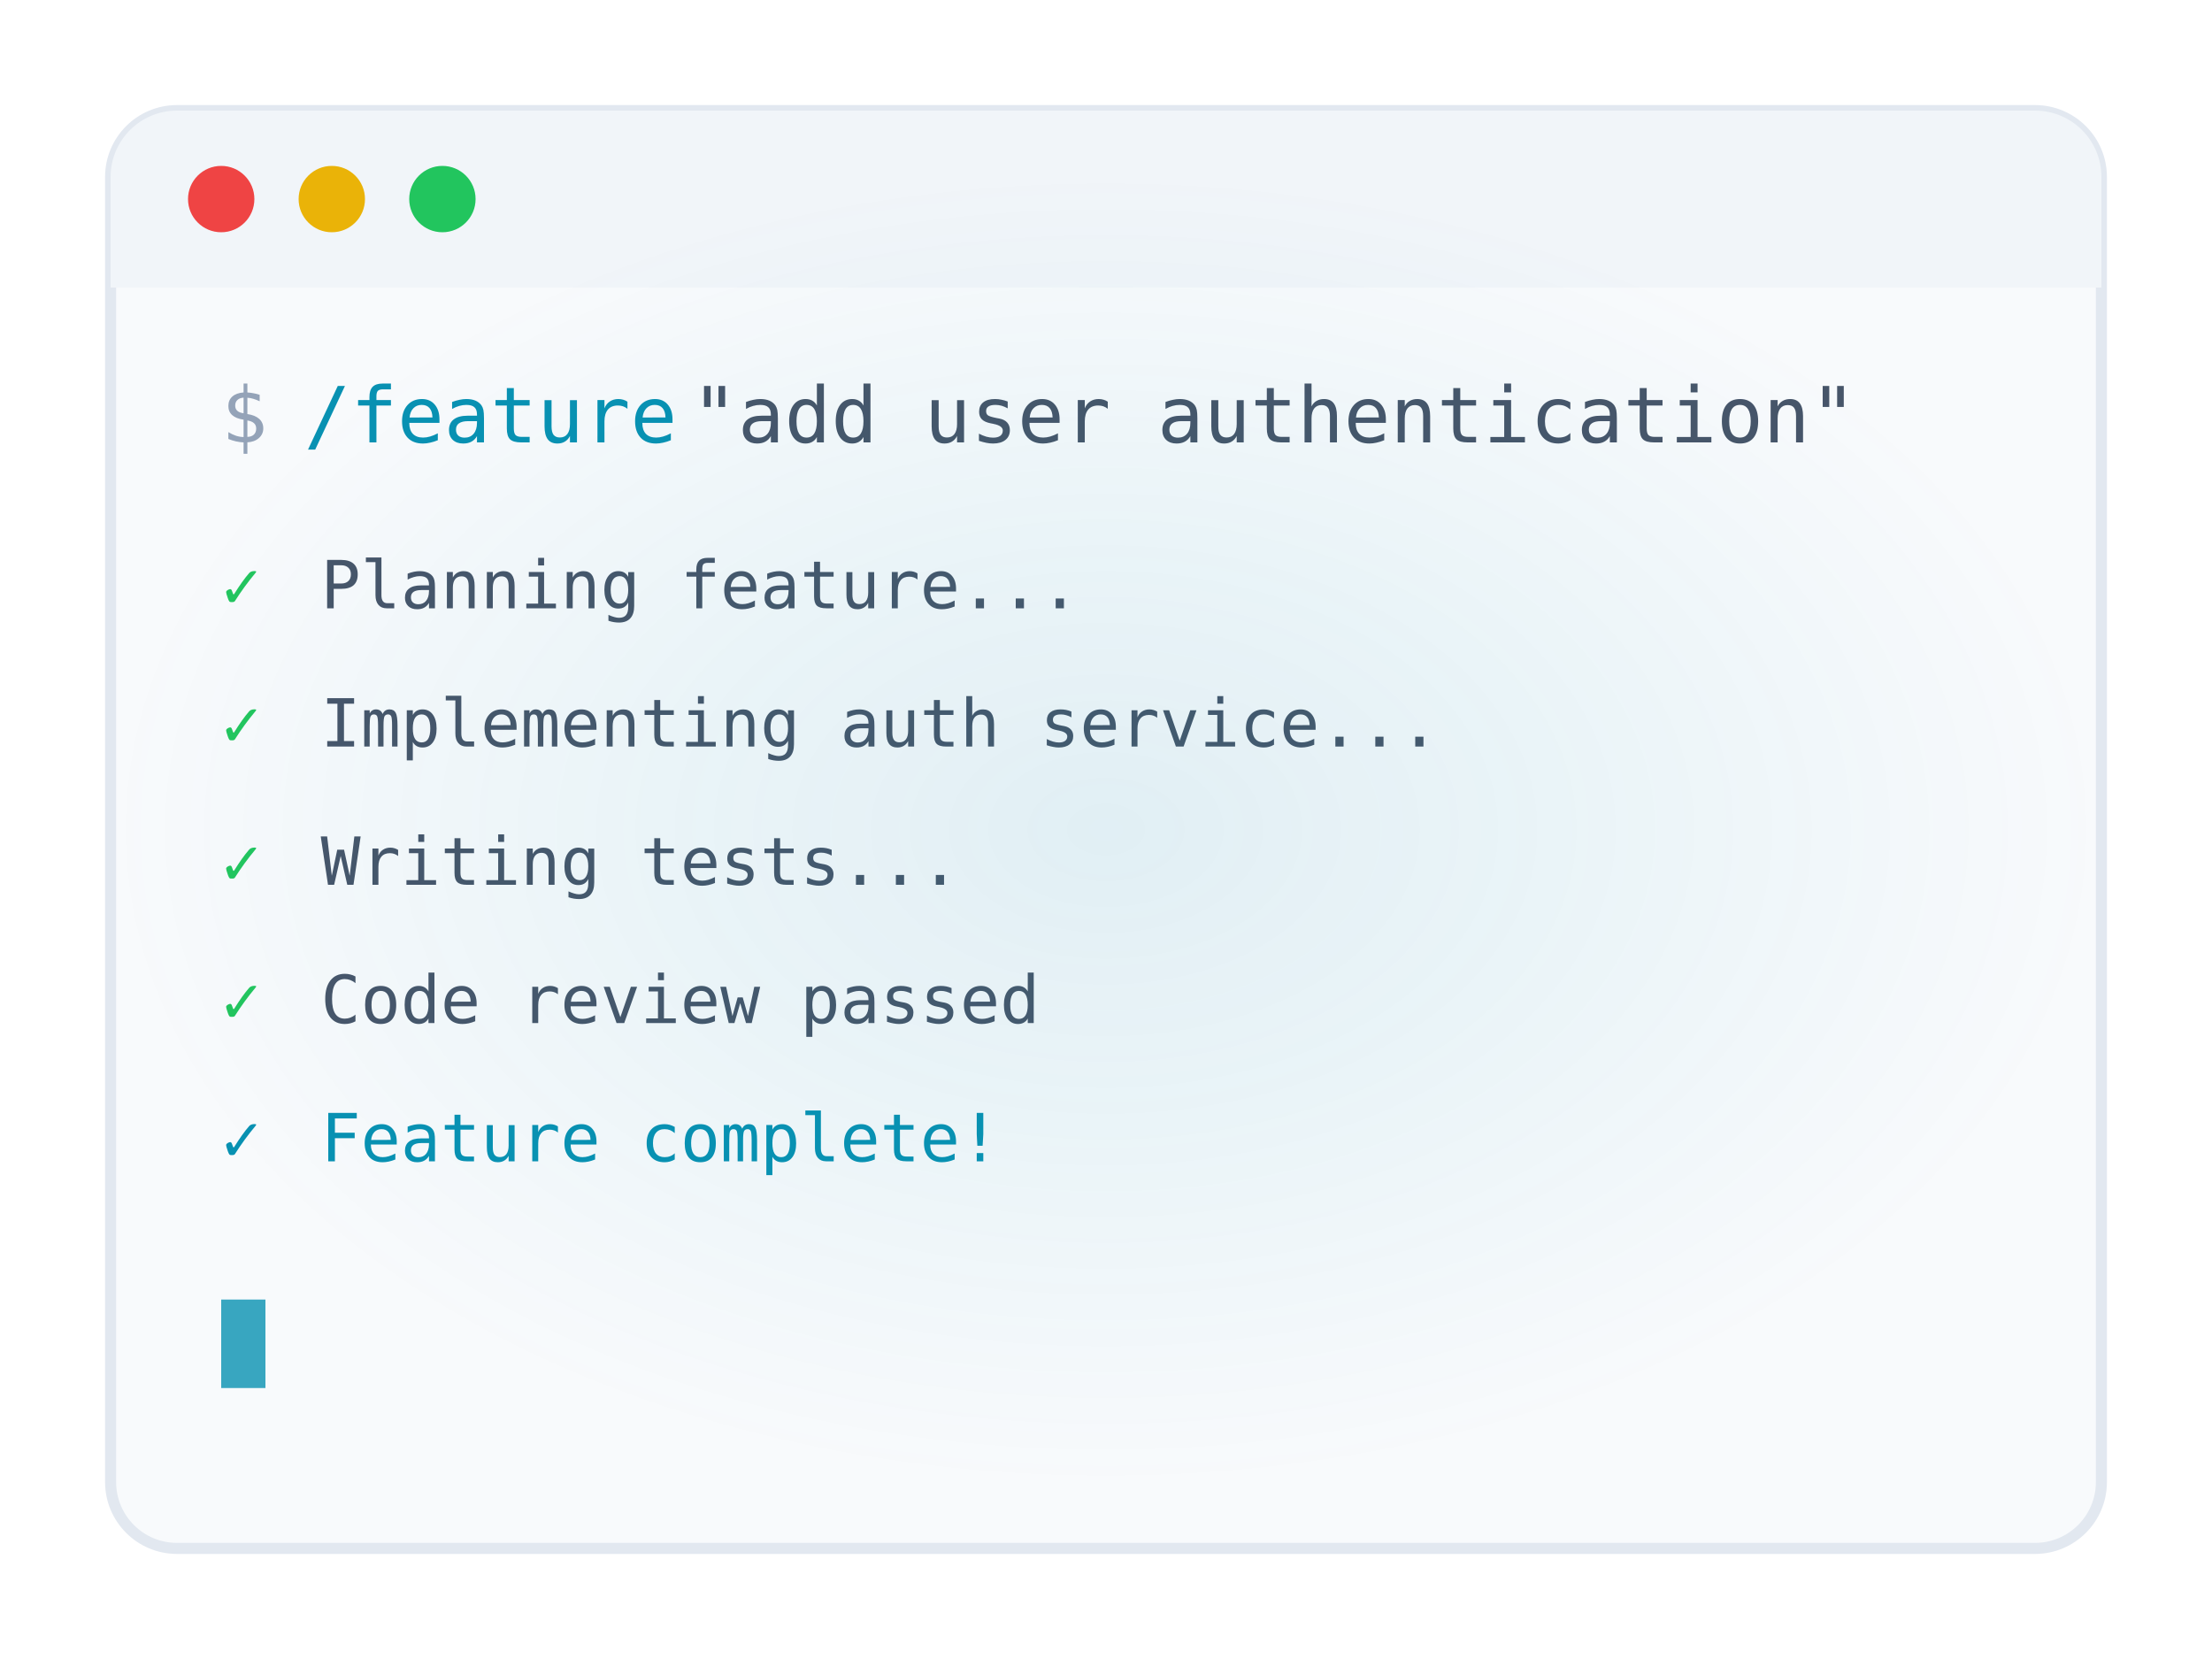
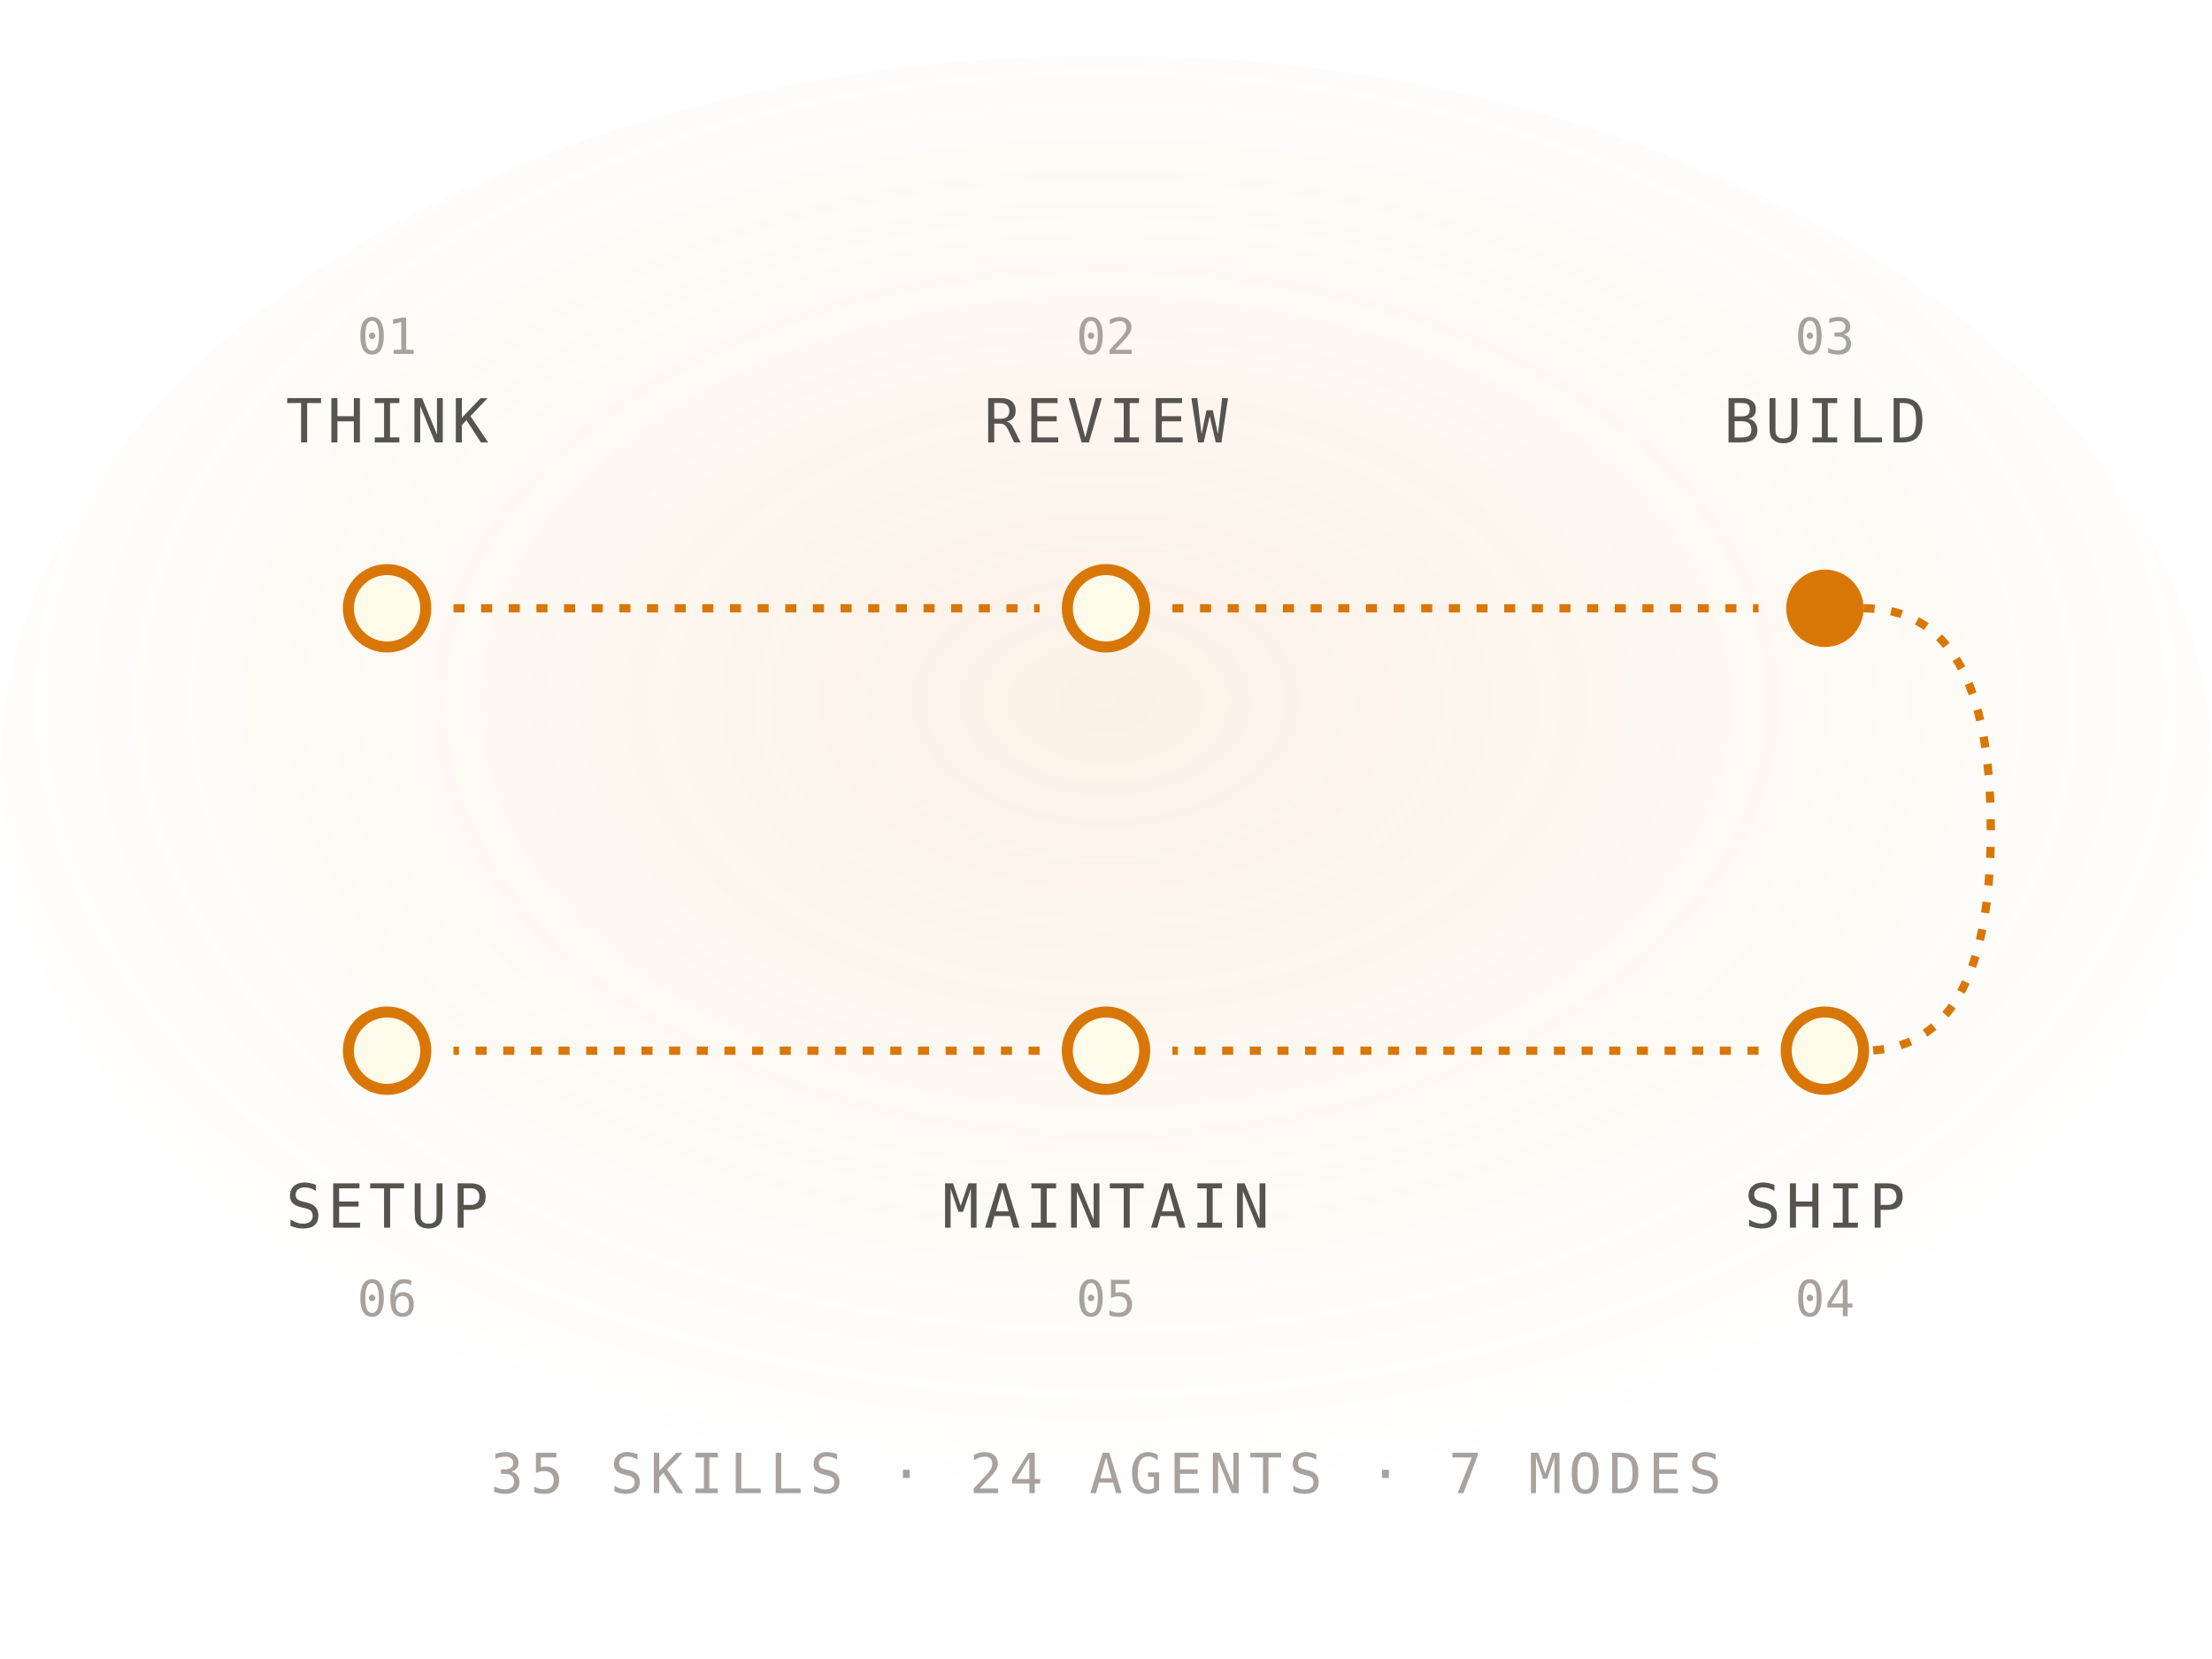
- <svg xmlns="http://www.w3.org/2000/svg" width="400" height="300" viewBox="0 0 400 300" fill="none">
-   <rect x="20" y="20" width="360" height="260" rx="12" fill="#f8fafc" stroke="#e2e8f0" stroke-width="2" />
-   <rect x="20" y="20" width="360" height="32" rx="12" fill="#f1f5f9" />
-   <rect x="20" y="40" width="360" height="12" fill="#f1f5f9" />
-   <circle cx="40" cy="36" r="6" fill="#ef4444" />
-   <circle cx="60" cy="36" r="6" fill="#eab308" />
-   <circle cx="80" cy="36" r="6" fill="#22c55e" />
-   <text x="40" y="80" font-family="monospace" font-size="14" fill="#94a3b8">$</text>
-   <text x="55" y="80" font-family="monospace" font-size="14" fill="#0891b2">/feature</text>
-   <text x="125" y="80" font-family="monospace" font-size="14" fill="#475569">"add user authentication"</text>
-   <text x="40" y="110" font-family="monospace" font-size="12" fill="#22c55e">✓</text>
-   <text x="58" y="110" font-family="monospace" font-size="12" fill="#475569">Planning feature...</text>
-   <text x="40" y="135" font-family="monospace" font-size="12" fill="#22c55e">✓</text>
-   <text x="58" y="135" font-family="monospace" font-size="12" fill="#475569">Implementing auth service...</text>
-   <text x="40" y="160" font-family="monospace" font-size="12" fill="#22c55e">✓</text>
-   <text x="58" y="160" font-family="monospace" font-size="12" fill="#475569">Writing tests...</text>
-   <text x="40" y="185" font-family="monospace" font-size="12" fill="#22c55e">✓</text>
-   <text x="58" y="185" font-family="monospace" font-size="12" fill="#475569">Code review passed</text>
-   <text x="40" y="210" font-family="monospace" font-size="12" fill="#0891b2">✓</text>
-   <text x="58" y="210" font-family="monospace" font-size="12" fill="#0891b2">Feature complete!</text>
-   <rect x="40" y="235" width="8" height="16" fill="#0891b2" opacity="0.8">
-     <animate attributeName="opacity" values="0.8;0;0.8" dur="1s" repeatCount="indefinite" />
-   </rect>
+ <svg xmlns="http://www.w3.org/2000/svg" width="400" height="300" viewBox="0 0 400 300" fill="none" role="img" aria-label="The six-phase Claude Kit workflow: Think, Review, Build, Ship, Maintain, Setup">
  <defs>
-     <radialGradient id="glow-light" cx="50%" cy="50%" r="50%">
-       <stop offset="0%" stop-color="#0891b2" stop-opacity="0.1" />
-       <stop offset="100%" stop-color="#0891b2" stop-opacity="0" />
+     <radialGradient id="glow-l" cx="50%" cy="45%" r="55%">
+       <stop offset="0%" stop-color="#d97706" stop-opacity="0.10" />
+       <stop offset="100%" stop-color="#d97706" stop-opacity="0" />
    </radialGradient>
  </defs>
-   <ellipse cx="200" cy="150" rx="180" ry="120" fill="url(#glow-light)" />
+   <ellipse cx="200" cy="140" rx="200" ry="130" fill="url(#glow-l)" />
+   <g font-family="'IBM Plex Mono', ui-monospace, monospace" font-size="11" font-weight="500" letter-spacing="0.08em" fill="#57534e" text-anchor="middle">
+     <text x="70" y="80">THINK</text>
+     <text x="200" y="80">REVIEW</text>
+     <text x="330" y="80">BUILD</text>
+   </g>
+   <g font-family="'IBM Plex Mono', ui-monospace, monospace" font-size="9" font-weight="500" fill="#a8a29e" text-anchor="middle">
+     <text x="70" y="64">01</text>
+     <text x="200" y="64">02</text>
+     <text x="330" y="64">03</text>
+   </g>
+   <line x1="82" y1="110" x2="188" y2="110" stroke="#d97706" stroke-width="1.5" stroke-dasharray="2 3" />
+   <line x1="212" y1="110" x2="318" y2="110" stroke="#d97706" stroke-width="1.5" stroke-dasharray="2 3" />
+   <circle cx="70" cy="110" r="7" fill="#fffbeb" stroke="#d97706" stroke-width="2" />
+   <circle cx="200" cy="110" r="7" fill="#fffbeb" stroke="#d97706" stroke-width="2" />
+   <circle cx="330" cy="110" r="7" fill="#d97706" />
+   <path d="M 337 110 Q 360 110 360 150 Q 360 190 337 190" fill="none" stroke="#d97706" stroke-width="1.5" stroke-dasharray="2 3" />
+   <line x1="318" y1="190" x2="212" y2="190" stroke="#d97706" stroke-width="1.5" stroke-dasharray="2 3" />
+   <line x1="188" y1="190" x2="82" y2="190" stroke="#d97706" stroke-width="1.5" stroke-dasharray="2 3" />
+   <circle cx="330" cy="190" r="7" fill="#fffbeb" stroke="#d97706" stroke-width="2" />
+   <circle cx="200" cy="190" r="7" fill="#fffbeb" stroke="#d97706" stroke-width="2" />
+   <circle cx="70" cy="190" r="7" fill="#fffbeb" stroke="#d97706" stroke-width="2" />
+   <g font-family="'IBM Plex Mono', ui-monospace, monospace" font-size="11" font-weight="500" letter-spacing="0.08em" fill="#57534e" text-anchor="middle">
+     <text x="330" y="222">SHIP</text>
+     <text x="200" y="222">MAINTAIN</text>
+     <text x="70" y="222">SETUP</text>
+   </g>
+   <g font-family="'IBM Plex Mono', ui-monospace, monospace" font-size="9" font-weight="500" fill="#a8a29e" text-anchor="middle">
+     <text x="330" y="238">04</text>
+     <text x="200" y="238">05</text>
+     <text x="70" y="238">06</text>
+   </g>
+   <text x="200" y="270" font-family="'IBM Plex Mono', ui-monospace, monospace" font-size="10" font-weight="400" letter-spacing="0.12em" fill="#a8a29e" text-anchor="middle">35 SKILLS · 24 AGENTS · 7 MODES</text>
</svg>
